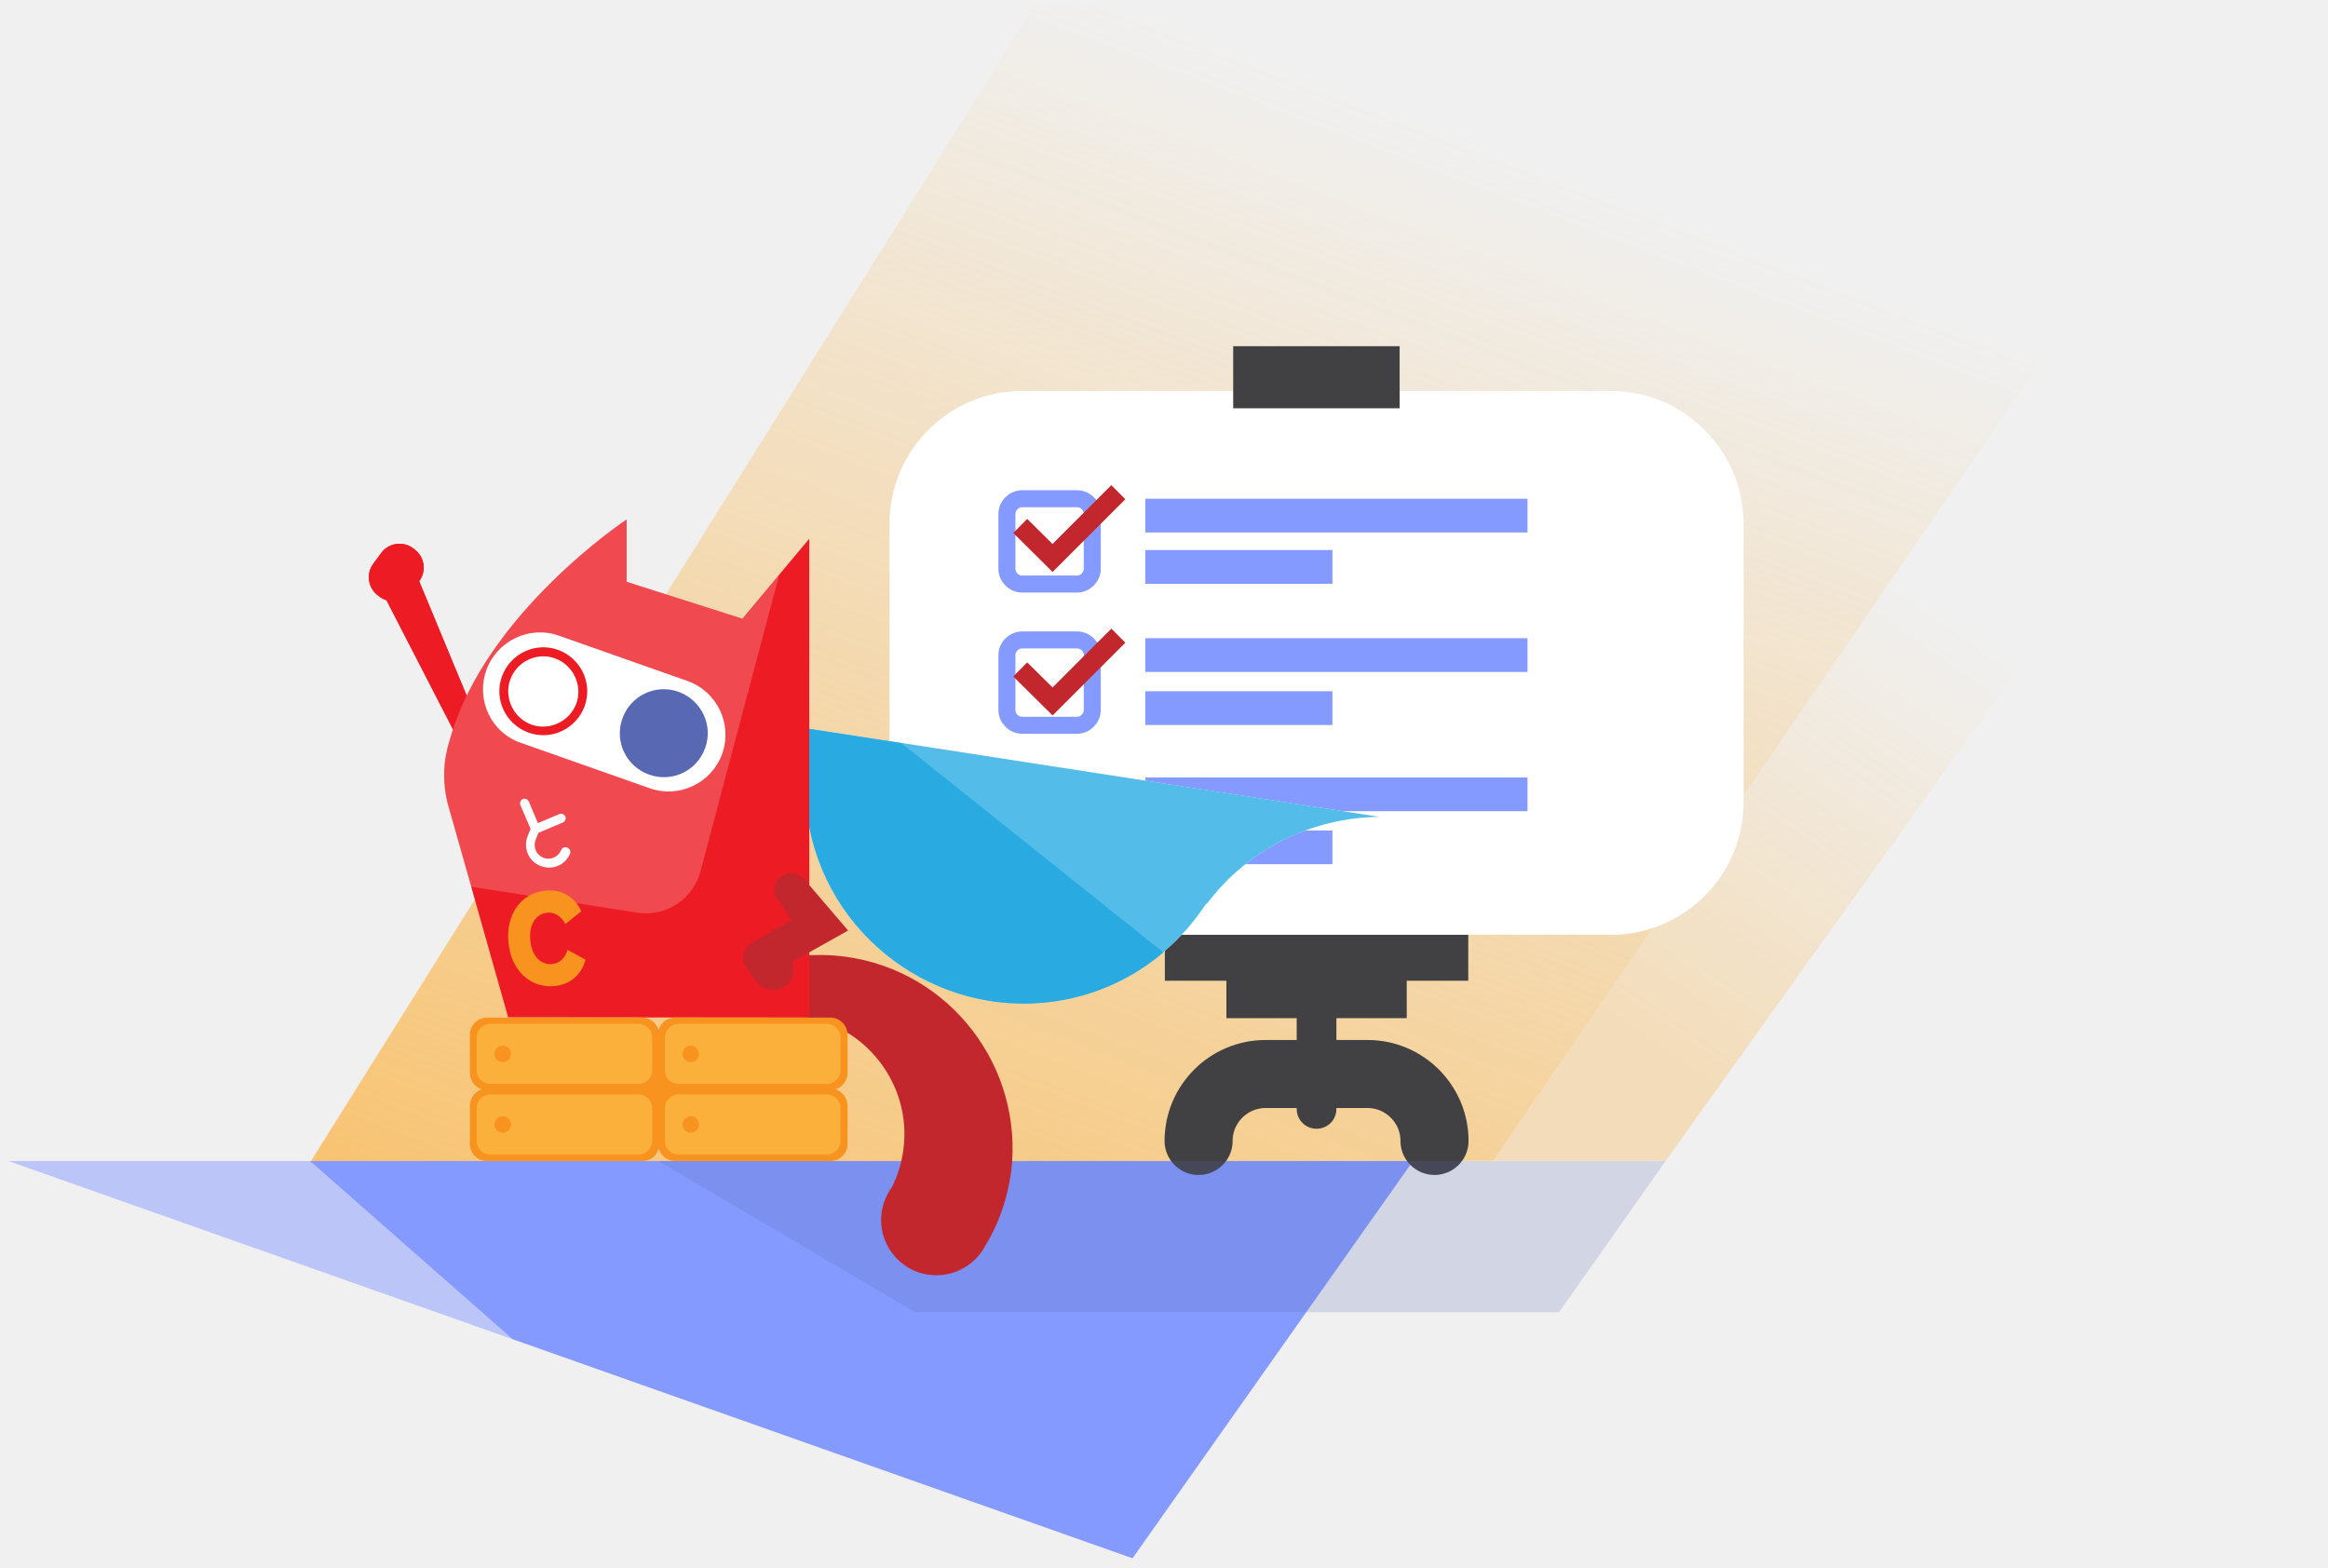
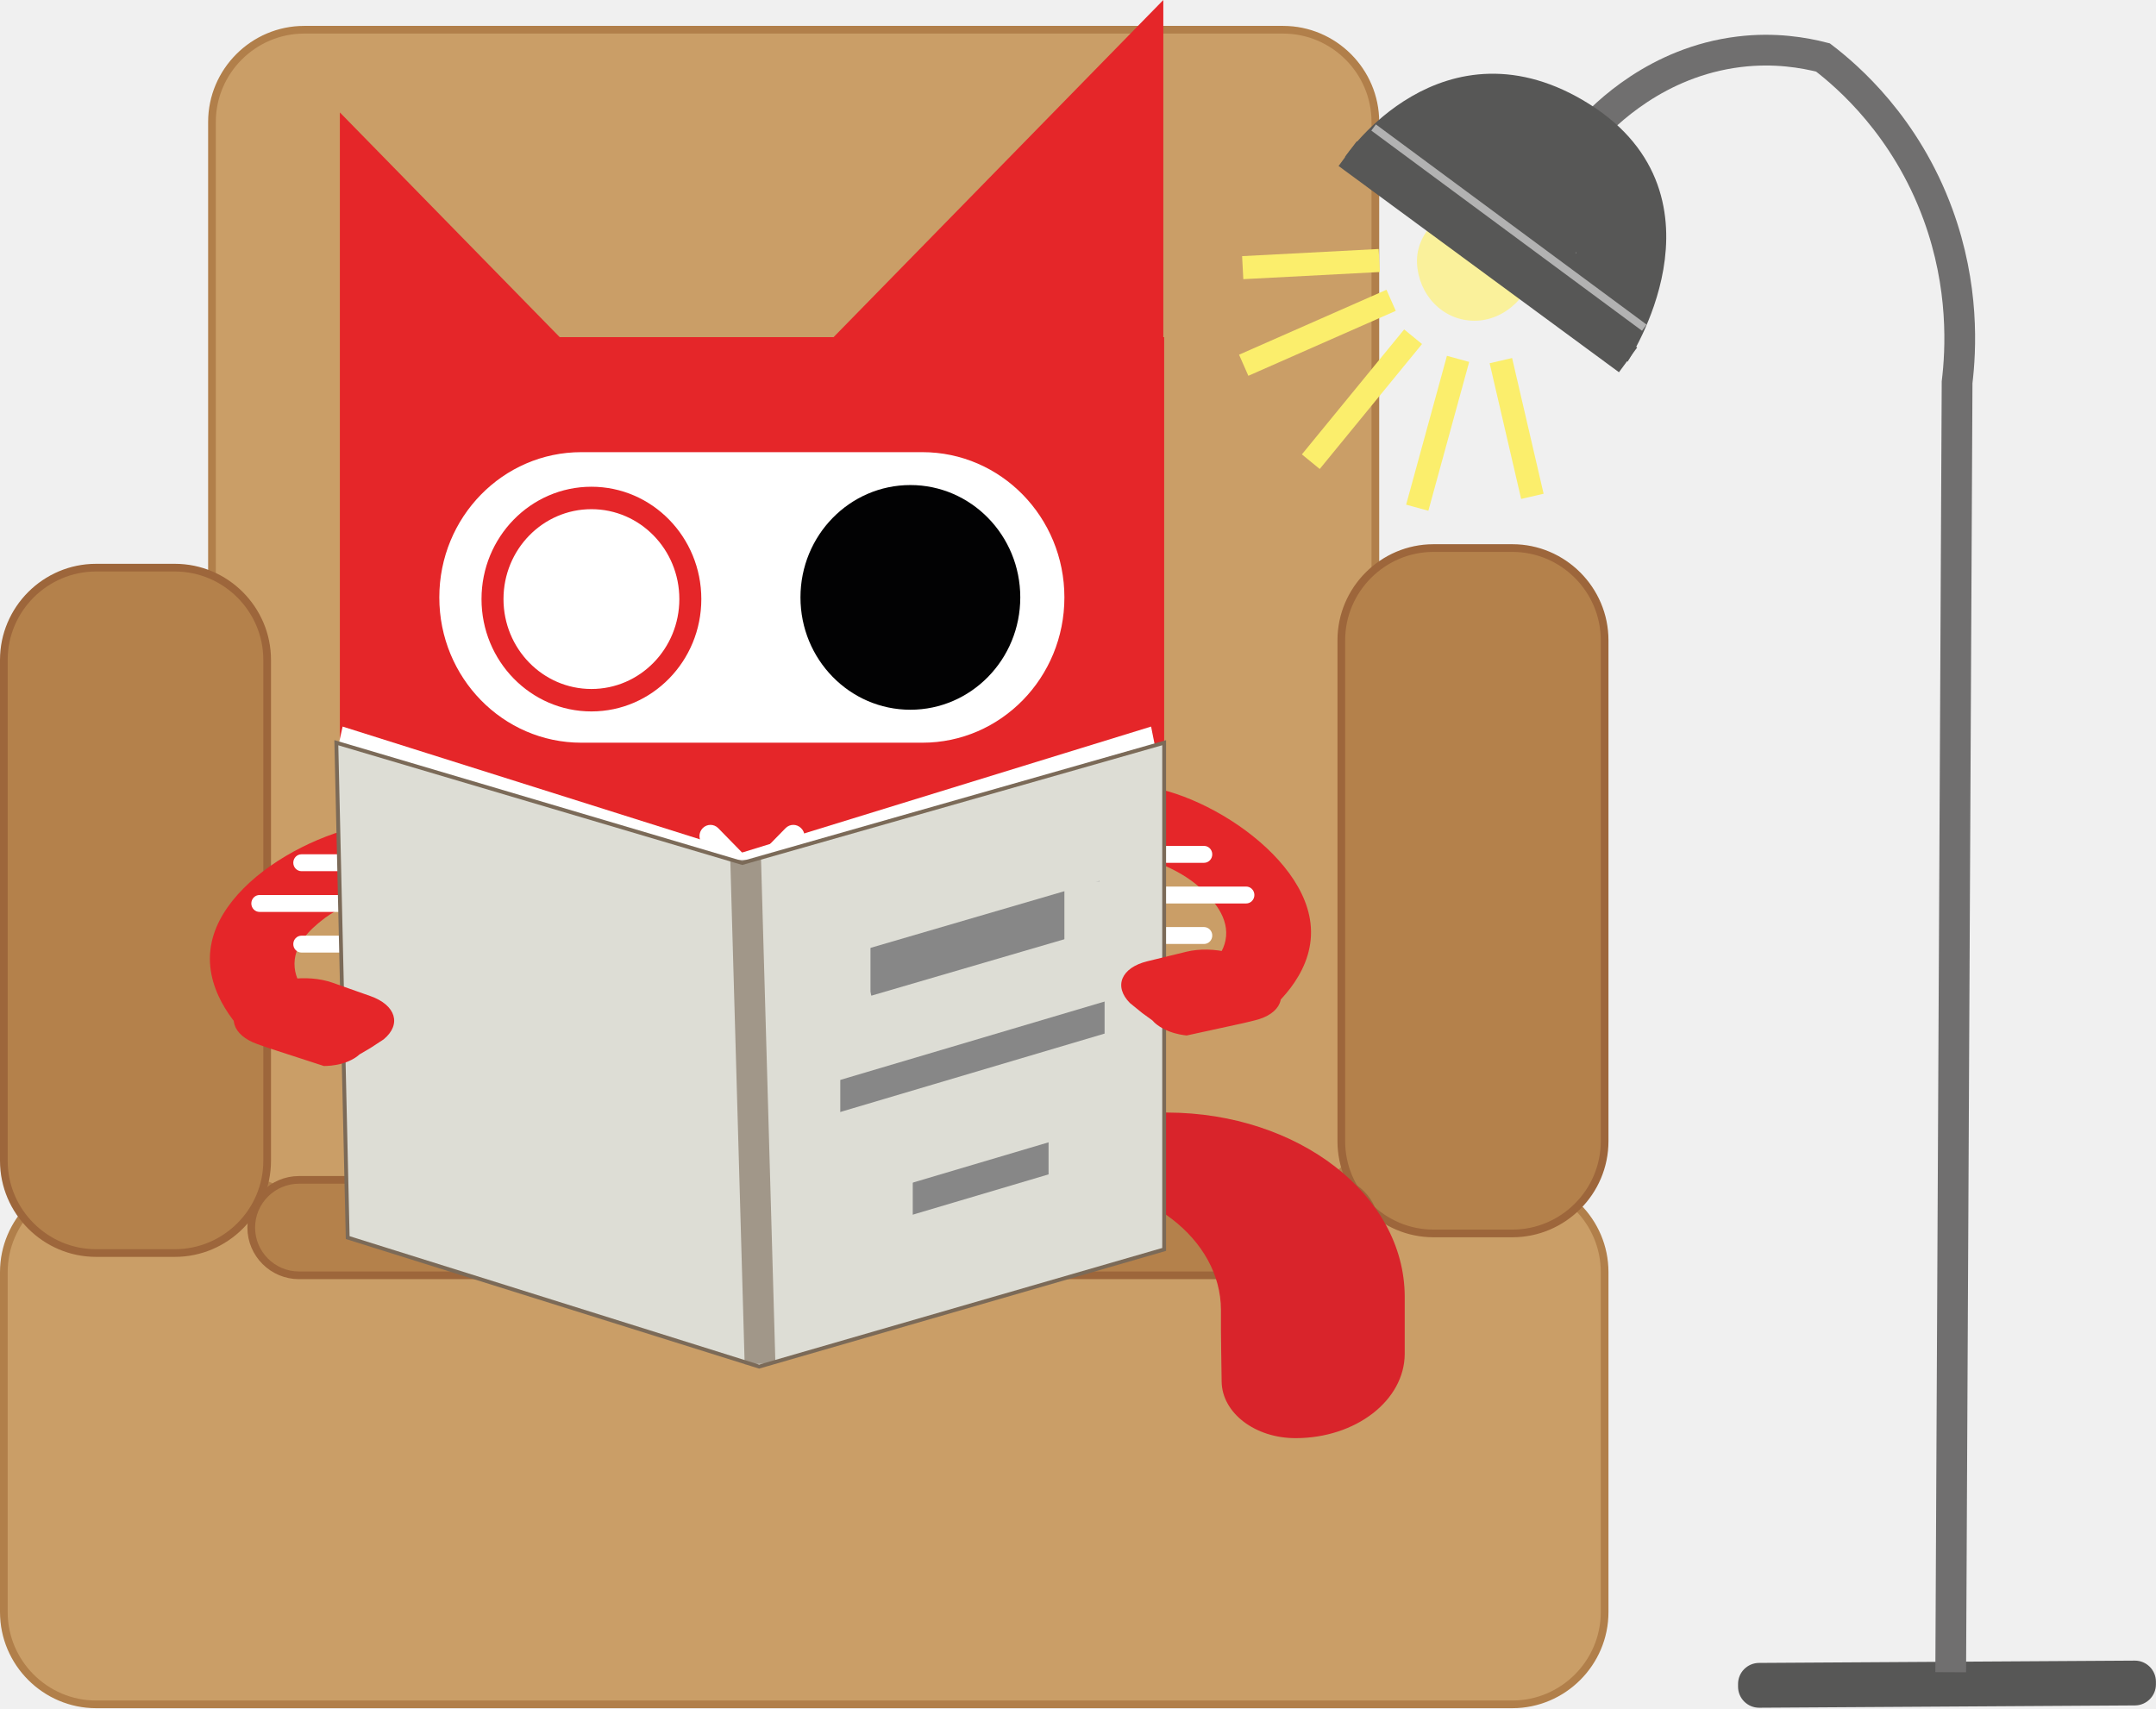
- <svg xmlns="http://www.w3.org/2000/svg" version="1.1" id="Réteg_1" x="0px" y="0px" viewBox="0 0 821 553" style="enable-background:new 0 0 821 553;" xml:space="preserve">
+ <svg xmlns="http://www.w3.org/2000/svg" version="1.1" x="0px" y="0px" viewBox="0 0 280.52 222.29" style="enable-background:new 0 0 280.52 222.29;" xml:space="preserve">
  <style type="text/css">
- 	.st0{fill:url(#SVGID_1_);}
- 	.st1{opacity:0.3;fill:url(#SVGID_2_);}
- 	.st2{fill:#859AFF;}
- 	.st3{opacity:0.5;fill:#859AFF;}
- 	.st4{fill:#414042;}
- 	.st5{fill:#FFFFFF;}
- 	.st6{fill:none;stroke:#414042;stroke-width:24;stroke-linecap:round;stroke-miterlimit:10;}
- 	.st7{fill:none;stroke:#859AFF;stroke-width:6;stroke-miterlimit:10;}
- 	.st8{fill:none;stroke:#C1272D;stroke-width:7;stroke-miterlimit:10;}
- 	.st9{opacity:0.2;fill:#5968B2;}
- 	.st10{opacity:0.8;fill:#29ABE2;}
- 	.st11{fill:#29ABE2;}
- 	.st12{fill:#C1272D;}
- 	.st13{fill:#ED1C24;}
- 	.st14{opacity:0.2;fill:#FFFFFF;}
- 	.st15{fill:#5968B2;}
- 	.st16{fill:#F7931E;}
- 	.st17{fill:#FBB03B;}
+ 	.st0{fill:#CA9E67;stroke:#B17F4A;stroke-miterlimit:10;}
+ 	.st1{fill:#B4814B;stroke:#9D663B;stroke-miterlimit:10;}
+ 	.st2{fill:#E52629;}
+ 	.st3{fill:#FFFFFF;}
+ 	.st4{fill:#020203;}
+ 	.st5{display:none;fill:#E52629;}
+ 	.st6{fill:#D9242B;}
+ 	.st7{fill:#9D9D9C;stroke:#878787;stroke-miterlimit:10;}
+ 	.st8{fill:#575756;stroke:#575756;stroke-miterlimit:10;}
+ 	.st9{fill:none;stroke:#706F6F;stroke-width:4;stroke-miterlimit:10;}
+ 	.st10{fill:none;stroke:#575756;stroke-width:4;stroke-miterlimit:10;}
+ 	.st11{fill:#FAF19B;}
+ 	.st12{fill:#575756;}
+ 	.st13{fill:none;stroke:#B2B2B2;stroke-miterlimit:10;}
+ 	.st14{fill:none;stroke:#FBEE6C;stroke-width:3;stroke-miterlimit:10;}
+ 	.st15{fill:#DDDDD5;stroke:#7B6A58;stroke-width:0.5;stroke-miterlimit:10;}
+ 	.st16{opacity:0.61;fill:#DDDDD5;stroke:#7B6A58;stroke-width:4;stroke-miterlimit:10;}
+ 	.st17{fill:#DDDDD5;stroke:#878787;stroke-width:6;stroke-miterlimit:10;}
+ 	.st18{fill:#DDDDD5;stroke:#878787;stroke-width:4;stroke-miterlimit:10;}
+ 	.st19{fill:#DDDDD5;}
</style>
-   <g>
-     <linearGradient id="SVGID_1_" gradientUnits="userSpaceOnUse" x1="268.859" y1="698.64" x2="517.902" y2="48.4">
-       <stop offset="0" style="stop-color:#FBB03B" />
-       <stop offset="1" style="stop-color:#FBB03B;stop-opacity:0" />
-     </linearGradient>
-     <polygon class="st0" points="364.9,1.9 805.8,1.9 526.6,409.4 109.3,410.1  " />
-     <linearGradient id="SVGID_2_" gradientUnits="userSpaceOnUse" x1="585.961" y1="370.161" x2="690.37" y2="219.349">
-       <stop offset="0" style="stop-color:#FBB03B" />
-       <stop offset="1" style="stop-color:#FBB03B;stop-opacity:0" />
-     </linearGradient>
-     <polygon class="st1" points="526.6,409.4 587.4,409.4 743.3,191.8 675.7,191.8  " />
+   <g id="Layer_1">
+     <path class="st0" d="M196.78,221.79H12.5c-6.6,0-12-5.4-12-12v-44.25c0-6.6,5.4-12,12-12h184.28c6.6,0,12,5.4,12,12v44.25   C208.78,216.39,203.38,221.79,196.78,221.79z" />
+     <path class="st0" d="M166.95,3.87H39.58c-6.6,0-12,5.4-12,12v127.37c0,6.6,5.4,12,12,12h127.37c6.6,0,12-5.4,12-12V15.87   C178.95,9.27,173.55,3.87,166.95,3.87z" />
+     <g id="Layer_6">
+ 	</g>
+     <path class="st1" d="M196.78,160.51h-10.26c-6.6,0-12-5.4-12-12V83.32c0-6.6,5.4-12,12-12h10.26c6.6,0,12,5.4,12,12v65.19   C208.78,155.11,203.38,160.51,196.78,160.51z" />
+     <path class="st1" d="M22.76,163.06H12.5c-6.6,0-12-5.4-12-12V85.87c0-6.6,5.4-12,12-12h10.26c6.6,0,12,5.4,12,12v65.19   C34.76,157.66,29.36,163.06,22.76,163.06z" />
+     <path class="st1" d="M172.74,165.96H38.9c-3.42,0-6.21-2.79-6.21-6.21v0c0-3.42,2.79-6.21,6.21-6.21h133.83   c3.42,0,6.21,2.79,6.21,6.21v0C178.95,163.16,176.15,165.96,172.74,165.96z" />
  </g>
-   <g>
-     <polygon class="st2" points="109.3,409.5 180.7,472.3 399.4,549.6 498.3,409.5  " />
-     <polygon class="st3" points="109.3,409.5 67.5,409.5 3,409.5 180.7,472.3  " />
+   <g id="Layer_3">
+     <path id="_x37_67b7d03-dfb2-4db1-ab35-156fbd388159" class="st2" d="M54.73,107.49c-7.36-2.55-24.95,4.97-27.18,15.08   c-1.31,5.91,3.07,10.78,4.95,12.63l8.18-4.08l1.15-0.16c-0.84-0.58-3.23-2.37-3.49-5.04c-0.3-3.02,2.3-5.15,3.43-6.07   c5.94-4.86,16.54-4.25,17.9-4.16C59.2,109.78,56.46,108.09,54.73,107.49z" />
+     <path id="_x37_67b7d03-dfb2-4db1-ab35-156fbd388159_1_" class="st2" d="M139.24,110.07c1.37,0.04,11.97,0.49,17.4,5.92   c1.03,1.03,3.41,3.41,2.81,6.39c-0.53,2.63-3.08,4.17-3.98,4.67l1.13,0.28l7.73,4.87c2.05-1.65,6.89-6.06,6.18-12.07   c-1.21-10.28-17.96-19.51-25.54-17.71C143.2,102.84,140.3,104.25,139.24,110.07z" />
  </g>
-   <g>
-     <rect x="410.8" y="329.5" class="st4" width="107" height="16.4" />
-     <rect x="432.5" y="342.7" class="st4" width="63.6" height="16.4" />
-     <path class="st4" d="M464.3,336.7L464.3,336.7c-3.9,0-7,3.1-7,7v47.4c0,3.9,3.1,7,7,7h0c3.9,0,7-3.1,7-7v-47.4   C471.3,339.8,468.2,336.7,464.3,336.7z" />
+   <g id="Layer_2">
+     <path class="st2" d="M151.36,43.87V0l-42.9,43.87H72.82l-28.6-29.24v95.05c0,24.23,19.21,43.87,42.9,43.87h64.35V43.87H151.36z" />
+     <path class="st3" d="M75.64,58.84h44.37c10.21,0,18.48,8.46,18.48,18.9v0.01c0,10.44-8.27,18.9-18.48,18.9H75.64   c-10.21,0-18.48-8.46-18.48-18.9v-0.01C57.16,67.3,65.43,58.84,75.64,58.84z" />
+     <ellipse class="st4" cx="118.45" cy="77.74" rx="14.3" ry="14.62" />
+     <path class="st2" d="M76.95,66.26c6.32,0,11.44,5.24,11.44,11.7c0,6.46-5.12,11.7-11.44,11.7c-6.32,0-11.44-5.24-11.44-11.7   C65.51,71.5,70.63,66.26,76.95,66.26 M76.95,63.34c-7.9,0-14.3,6.55-14.3,14.62s6.4,14.62,14.3,14.62s14.3-6.55,14.3-14.62   S84.85,63.34,76.95,63.34z" />
+     <path class="st3" d="M104.23,107.77c-0.56-0.57-1.46-0.57-2.02,0c0,0,0,0,0,0l-4.38,4.48l-4.38-4.48c-0.56-0.57-1.46-0.57-2.02,0   s-0.56,1.5,0,2.07l5,5.12v9.94c0,0.81,0.64,1.46,1.43,1.46s1.43-0.65,1.43-1.46v-9.94l5-5.12   C104.83,109.25,104.81,108.32,104.23,107.77C104.23,107.77,104.23,107.77,104.23,107.77z" />
+     <path class="st3" d="M39.23,113.37h28.98c0.59,0,1.07-0.49,1.07-1.1c0-0.61-0.48-1.1-1.07-1.1H39.23c-0.59,0-1.07,0.49-1.07,1.1   C38.16,112.88,38.64,113.37,39.23,113.37z" />
+     <path class="st3" d="M73.67,116.47H33.77c-0.59,0-1.07,0.49-1.07,1.1c0,0.61,0.48,1.1,1.07,1.1h39.91c0.59,0,1.07-0.49,1.07-1.1   C74.75,116.96,74.27,116.47,73.67,116.47z" />
+     <path class="st3" d="M68.21,121.76H39.23c-0.59,0-1.07,0.49-1.07,1.1s0.48,1.1,1.07,1.1h28.98c0.59,0,1.07-0.49,1.07-1.1   S68.8,121.76,68.21,121.76z" />
+     <path class="st3" d="M127.7,112.28h28.96c0.59,0,1.07-0.49,1.07-1.1s-0.48-1.1-1.07-1.1H127.7c-0.59,0-1.07,0.49-1.07,1.1   S127.1,112.28,127.7,112.28z" />
+     <path class="st3" d="M162.14,115.37h-39.91c-0.59,0-1.07,0.49-1.07,1.1s0.48,1.1,1.07,1.1h39.91c0.59,0,1.07-0.49,1.07-1.1   S162.73,115.37,162.14,115.37L162.14,115.37z" />
+     <path class="st3" d="M156.65,120.64H127.7c-0.59,0-1.07,0.49-1.07,1.1s0.48,1.1,1.07,1.1h28.96c0.59,0,1.07-0.49,1.07-1.1   S157.24,120.64,156.65,120.64z" />
+     <path class="st5" d="M204.08,72.83L204.08,72.83c-2.73-7.65-11.01-11.59-18.49-8.79c-7.48,2.79-11.33,11.26-8.6,18.91   c0.09,0.24,0.18,0.49,0.28,0.72c8.69,24.98-4.07,52.44-28.5,61.33c-9.04,3.29-18.85,3.67-28.1,1.08   c28.4,15.99,64.1,5.4,79.73-23.64C208.58,107.23,209.93,89.14,204.08,72.83z" />
+   </g>
+   <g id="Layer_7">
+     <path class="st6" d="M151.89,144.78h-25.96c-1.54,0.97-3.13,1.9-4.75,2.81c-0.55,0.49-1.15,0.97-1.81,1.44   c-2.25,1.61-4.51,3.21-6.84,4.75h24.81c11.87,0.03,21.48,7.47,21.52,16.66v2.61c0,1.39,0.05,3.56,0.09,6.75   c0.06,4.08,4.35,7.35,9.61,7.35c7.83,0,14.18-4.9,14.21-10.96v-7.49C182.72,155.5,168.92,144.82,151.89,144.78z" />
+   </g>
+   <g id="Layer_10">
+     <line class="st7" x1="107.22" y1="115.84" x2="107.22" y2="112.13" />
+     <path class="st8" d="M228.89,221.73l48.9-0.3c1.23-0.01,2.23-1.02,2.22-2.25l0-0.36c-0.01-1.23-1.02-2.23-2.25-2.22l-48.9,0.3   c-1.23,0.01-2.23,1.02-2.22,2.25l0,0.36C226.65,220.74,227.66,221.74,228.89,221.73z" />
+     <path class="st9" d="M206.69,17.22c2.12-2.34,8.88-9.17,19.58-10.48c4.62-0.57,8.48,0.11,10.92,0.74   c3.23,2.47,10.76,8.94,14.96,20.41c3.45,9.42,2.99,17.72,2.49,21.86c-0.28,55.95-0.55,111.91-0.83,167.86" />
+     <path class="st10" d="M176.65,21.55c0,0,11.65-17.28,29.08-6.31s4.37,30.72,4.37,30.72" />
    <g>
-       <path class="st5" d="M568.2,137.9H360.4c-25.7,0-46.7,21-46.7,46.7V283c0,25.7,21,46.7,46.7,46.7h207.8c25.7,0,46.7-21,46.7-46.7    v-98.5C614.8,158.9,593.8,137.9,568.2,137.9z" />
-     </g>
-     <path class="st6" d="M505.9,402.4c0-13-10.6-23.6-23.6-23.6h-36c-13,0-23.6,10.6-23.6,23.6" />
-     <rect x="434.9" y="122.1" class="st4" width="58.7" height="21.9" />
-   </g>
-   <path class="st7" d="M379.8,175.9h-19.3c-2.9,0-5.4,2.4-5.4,5.4v19.3c0,2.9,2.4,5.4,5.4,5.4h19.3c2.9,0,5.4-2.4,5.4-5.4v-19.3  C385.2,178.3,382.8,175.9,379.8,175.9z" />
-   <rect x="403.9" y="194" class="st2" width="66" height="11.9" />
-   <path class="st7" d="M379.8,225.7h-19.3c-2.9,0-5.4,2.4-5.4,5.4v19.3c0,2.9,2.4,5.4,5.4,5.4h19.3c2.9,0,5.4-2.4,5.4-5.4V231  C385.2,228.1,382.8,225.7,379.8,225.7z" />
-   <rect x="403.9" y="225.1" class="st2" width="134.8" height="11.9" />
-   <rect x="403.9" y="175.9" class="st2" width="134.8" height="11.9" />
-   <rect x="403.9" y="243.8" class="st2" width="66" height="11.9" />
-   <path class="st7" d="M379.8,274.8h-19.3c-2.9,0-5.4,2.4-5.4,5.4v19.3c0,2.9,2.4,5.4,5.4,5.4h19.3c2.9,0,5.4-2.4,5.4-5.4v-19.3  C385.2,277.2,382.8,274.8,379.8,274.8z" />
-   <rect x="403.9" y="274.2" class="st2" width="134.8" height="11.9" />
-   <rect x="403.9" y="292.9" class="st2" width="66" height="11.9" />
-   <polyline class="st8" points="359.8,185.5 371.2,196.8 394.4,173.6 " />
-   <polyline class="st8" points="359.8,236.1 371.2,247.4 394.4,224.2 " />
-   <polyline class="st8" points="359.8,287.9 371.2,299.2 394.4,276 " />
-   <polygon class="st9" points="232.2,409.5 322.7,462.8 549.8,462.8 587.4,409.5 " />
-   <g>
-     <path class="st5" d="M486.5,288.1c-23.2,0.2-46.1,10.9-61,30.8l0,0l-0.2-0.1c-11.7,17.9-30.7,31-53.4,34.3l0,0   c-41.9,6.1-81.1-23.2-87.1-65.1l-4.6-31.8L486.5,288.1z" />
-     <path class="st10" d="M486.5,288.1c-23.2,0.2-46.1,10.9-61,30.8l0,0l-0.2-0.1c-11.7,17.9-30.7,31-53.4,34.3l0,0   c-41.9,6.1-81.1-23.2-87.1-65.1l-4.6-31.8L486.5,288.1z" />
-     <path class="st11" d="M317.9,262.1l-37.7-5.8l4.6,31.8c6.1,41.9,45.3,71.1,87.1,65.1h0c14.7-2.1,27.8-8.3,38.4-17.3L317.9,262.1z" />
-     <g>
-       <path class="st12" d="M298,337.4c-10-1.3-19.9-0.4-29.4,2.6c-4.6,1.5-7.3,6.2-6.3,10.9c1,4.7,5.4,7.9,10.2,7.4    c3.3-0.3,6.6-0.3,9.9,0.1c22.9,3,39.2,24.1,36.2,47c-0.6,4.7-2,9.2-4.1,13.4c-1.9,2.6-3.2,5.7-3.6,9c-0.7,5.1,0.7,10.2,3.9,14.4    c3.2,4.1,7.7,6.8,12.9,7.4c8,1.1,15.9-3,19.7-10.1c3.4-5.6,5.9-11.5,7.5-17.7c0.7-2.8,1.3-5.6,1.7-8.5    C361.1,376.3,335,342.3,298,337.4z" />
-       <path class="st13" d="M261.8,218.2L221,205.2v-22c0,0-49.5,32.8-62.2,77.1c-0.8,2.5-1.4,5-1.8,7.6c0,0,0,0,0,0c0,0,0,0,0,0    c-0.7,5.4-0.4,10.9,1.1,16.3l21.1,74.6l106.2,0.1v-91.1v-37.1V190L261.8,218.2z" />
      <g>
-         <path class="st13" d="M131.6,198.9l2.8-3.8c2.6-3.6,7.6-4.4,11.2-1.8l0.5,0.4c3.6,2.6,4.4,7.6,1.8,11.2l-2.8,3.8     c-2.6,3.6-7.6,4.4-11.2,1.8l-0.5-0.4C129.8,207.5,129,202.4,131.6,198.9z" />
-       </g>
-       <polygon class="st13" points="174.6,269.5 147.5,204.2 134.7,208.6 165.7,268.8   " />
-       <g>
-         <path class="st13" d="M131.6,198.9l2.8-3.8c2.6-3.6,7.6-4.4,11.2-1.8l0.5,0.4c3.6,2.6,4.4,7.6,1.8,11.2l-2.8,3.8     c-2.6,3.6-7.6,4.4-11.2,1.8l-0.5-0.4C129.8,207.5,129,202.4,131.6,198.9z" />
-       </g>
-       <polygon class="st13" points="174.6,269.5 147.5,204.2 134.7,208.6 165.7,268.8   " />
-       <g>
-         <path class="st12" d="M276.4,334.8l2.1,2.9c2.3,3.2,1.6,7.8-1.6,10.1v0c-3.2,2.3-7.8,1.6-10.1-1.6l-2.1-2.9     c-2.3-3.2-1.6-7.8,1.6-10.1l0,0C269.5,330.8,274.1,331.5,276.4,334.8z" />
-       </g>
-       <path class="st12" d="M268.7,344.3c-2.3,0-4.5-1.2-5.7-3.3c-1.7-3.1-0.6-7.1,2.5-8.8l13.5-7.6l-4.3-6.8c-2.3-2.7-2.2-6.2,0.5-8.5    c2.7-2.3,6.3-1.8,8.6,1l15.3,17.9l-27.3,15.3C270.9,344,269.8,344.3,268.7,344.3z" />
-       <path class="st14" d="M247,307.4l27.8-104.7l-13,15.5L221,205.2v-22c0,0-49.5,32.8-62.2,77.1c-0.8,2.5-1.4,5-1.8,7.6c0,0,0,0,0,0    c0,0,0,0,0,0c-0.7,5.4-0.4,10.9,1.1,16.3l7.8,28.5l58.9,9.2C234.8,323.4,244.4,317.2,247,307.4z" />
-       <path class="st5" d="M200,298.9c-0.8-0.3-1.8,0.1-2.1,0.9c-1,2.5-3.8,3.7-6.3,2.7c-2.5-1-3.7-3.8-2.7-6.3l1-2.5l8.6-3.6    c0.8-0.4,1.2-1.3,0.9-2.1c-0.4-0.8-1.3-1.2-2.1-0.9l-7.6,3.2l-3.2-7.6c-0.4-0.8-1.3-1.2-2.1-0.9c-0.8,0.4-1.2,1.3-0.9,2.1l3.6,8.4    c0,0,0,0,0,0l-1,2.6c-1.7,4.1,0.3,8.9,4.5,10.5c4.1,1.7,8.9-0.3,10.5-4.5C201.3,300.2,200.9,299.3,200,298.9z" />
-       <path class="st5" d="M183.7,262l45.4,16c10.4,3.7,21.9-1.8,25.6-12.2c3.7-10.4-1.8-21.9-12.2-25.6l-45.4-16    c-10.4-3.7-21.9,1.8-25.6,12.2C167.8,246.9,173.2,258.4,183.7,262" />
-       <path class="st15" d="M248.7,263.8c-2.9,8.1-11.7,12.3-19.8,9.4c-8.1-2.9-12.3-11.7-9.4-19.8c2.9-8.1,11.7-12.3,19.8-9.4    C247.3,246.9,251.6,255.7,248.7,263.8" />
-       <path class="st13" d="M195.7,232.2c6.4,2.3,9.8,9.4,7.6,15.8c-2.3,6.4-9.4,9.8-15.8,7.6c-6.4-2.3-9.8-9.4-7.6-15.8    C182.2,233.3,189.3,229.9,195.7,232.2 M196.8,229.2c-8.1-2.9-16.9,1.4-19.8,9.4c-2.9,8.1,1.4,16.9,9.4,19.8    c8.1,2.9,16.9-1.4,19.8-9.4C209.1,240.9,204.8,232.1,196.8,229.2" />
-       <g>
-         <path class="st16" d="M179.3,332.2c-0.9-9.8,4.6-17.4,13.2-18.1c5.5-0.5,10.1,2.1,12.5,7.3l-5.6,4.5c-1.7-3-3.9-4.2-6.3-4     c-3.9,0.3-6.6,3.9-6.1,9.7c0.5,5.7,3.8,8.8,7.7,8.4c2.4-0.2,4.4-1.7,5.5-5l6.3,3.5c-1.5,5.4-5.5,8.8-11.1,9.3     C186.9,348.5,180.1,342.1,179.3,332.2z" />
+         <path class="st11" d="M191.87,41.74c3.92,0,7.68-3.45,7.5-7.5c-0.18-4.06-3.3-7.5-7.5-7.5c-3.92,0-7.68,3.45-7.5,7.5     C184.55,38.3,187.66,41.74,191.87,41.74L191.87,41.74z" />
      </g>
    </g>
-   </g>
-   <g>
-     <path class="st16" d="M298.9,378.4V365c0-3.4-2.7-6.1-6.1-6.1h-54.7c-2.8,0-5.1,1.8-5.8,4.4c-0.8-2.5-3.1-4.4-5.8-4.4h-54.7   c-3.4,0-6.1,2.7-6.1,6.1v13.4c0,2.7,1.8,5,4.2,5.8c-2.4,0.8-4.2,3.1-4.2,5.8v13.4c0,3.4,2.7,6.1,6.1,6.1h54.7   c2.8,0,5.1-1.8,5.8-4.4c0.8,2.5,3.1,4.4,5.8,4.4h54.7c3.4,0,6.1-2.7,6.1-6.1V390c0-2.7-1.8-5-4.2-5.8   C297.1,383.4,298.9,381.1,298.9,378.4z" />
+     <line class="st10" x1="211.83" y1="46.83" x2="175.35" y2="19.99" />
    <g>
      <g>
-         <path class="st17" d="M291.6,361.1h-52.3c-2.7,0-4.8,2.2-4.8,4.8v11.6c0,2.7,2.2,4.8,4.8,4.8h52.3c2.7,0,4.8-2.2,4.8-4.8V366     C296.4,363.3,294.2,361.1,291.6,361.1z M243.6,374.6c-1.6,0-2.9-1.3-2.9-2.9c0-1.6,1.3-2.9,2.9-2.9c1.6,0,2.9,1.3,2.9,2.9     C246.5,373.4,245.2,374.6,243.6,374.6z" />
-         <path class="st17" d="M291.6,386h-52.3c-2.7,0-4.8,2.2-4.8,4.8v11.6c0,2.7,2.2,4.8,4.8,4.8h52.3c2.7,0,4.8-2.2,4.8-4.8v-11.6     C296.4,388.2,294.2,386,291.6,386z M243.6,399.5c-1.6,0-2.9-1.3-2.9-2.9c0-1.6,1.3-2.9,2.9-2.9c1.6,0,2.9,1.3,2.9,2.9     C246.5,398.3,245.2,399.5,243.6,399.5z" />
-       </g>
-       <g>
-         <path class="st17" d="M225.2,361.1h-52.3c-2.7,0-4.8,2.2-4.8,4.8v11.6c0,2.7,2.2,4.8,4.8,4.8h52.3c2.7,0,4.8-2.2,4.8-4.8V366     C230,363.3,227.9,361.1,225.2,361.1z M177.3,374.6c-1.6,0-2.9-1.3-2.9-2.9c0-1.6,1.3-2.9,2.9-2.9s2.9,1.3,2.9,2.9     C180.1,373.4,178.9,374.6,177.3,374.6z" />
-         <path class="st17" d="M225.2,386h-52.3c-2.7,0-4.8,2.2-4.8,4.8v11.6c0,2.7,2.2,4.8,4.8,4.8h52.3c2.7,0,4.8-2.2,4.8-4.8v-11.6     C230,388.2,227.9,386,225.2,386z M177.3,399.5c-1.6,0-2.9-1.3-2.9-2.9c0-1.6,1.3-2.9,2.9-2.9s2.9,1.3,2.9,2.9     C180.1,398.3,178.9,399.5,177.3,399.5z" />
+         <path class="st12" d="M204.58,24.96c2.76,3.75,3.12,8.39,3.2,12.9c0.04,2.39,3.47,3.53,4.66,1.26c1.65-3.13,2.19-6.54,2.41-10.04     c0.1-1.6,0.35-3.38-0.12-4.94c-0.45-1.49-1.48-2.77-2.39-4c-2.17-2.94-4.61-5.03-8.09-6.29c-3.28-1.19-6.84-1.87-10.33-1.91     c-3.48-0.04-6.93,0.66-10.1,2.11c-2.57,1.18-6.34,3.3-6.14,6.57c0.11,1.74,1.43,2.95,2.89,3.71c1.38,0.72,2.73,1.43,4.02,2.32     c2.32,1.6,4.41,3.48,6.58,5.27c2.6,2.15,5.3,4.21,8.38,5.62c1.76,0.81,3.3,1.54,4.71,2.91c1.36,1.32,2.6,2.76,3.7,4.3     c1.07,1.49,3.3,1.73,4.32,0c1.49-2.53,1.33-6.03,1.53-8.88c0.21-3.08,0.34-6.18,0.31-9.28c-0.02-2.94-0.92-5.35-3.44-7.02     c-2.15-1.42-4.87-1.99-7.34-2.53c-2.98-0.65-6.01-1.08-9.05-1.3c-2.8-0.2-5.84-0.42-8.6,0.29c-1.2,0.31-2.56,0.84-3.42,1.77     c-1.33,1.42-1,3.4,0.2,4.77c1.88,2.15,4.32,3.82,6.85,5.1c2.85,1.44,5.27,3.23,7.73,5.26c2.78,2.29,5.55,4.58,8.33,6.88     c1.49,1.23,3.53,0.77,4.18-1.1c1.01-2.91,0.86-6.03,0.17-8.99c-0.59-2.53-1.45-5.63-3.25-7.57c-1.8-1.94-4.46-2.72-7-3.08     c-3.02-0.43-6.06-0.61-9.11-0.72c-1.57-0.06-3.06,0.33-3.74,1.92c-0.68,1.6,0.11,3.2,1.2,4.38c1.87,2.04,4.7,3.01,7.06,4.35     c2.59,1.47,5.08,3.12,7.56,4.78c1.14,0.76,2.39,1.89,3.72,2.29c1.65,0.49,3.36-0.53,3.77-2.19c0.73-2.95-1.59-6.43-3.63-8.33     c-2.45-2.29-5.57-3.58-8.69-4.68c-1.27-0.45-2.74,0.51-3.08,1.75c-0.38,1.38,0.47,2.62,1.75,3.08c2.11,0.74,4.29,1.57,6.04,3     c0.75,0.62,1.42,1.34,1.92,2.17c0.23,0.38,0.42,0.76,0.56,1.17c0.08,0.24,0.1,0.53,0.2,0.75c0.15,0.33-0.05,0.16,0.01-0.01     c0.21-0.37,0.43-0.74,0.64-1.1c-0.05,0.06-0.09,0.12-0.14,0.17c0.37-0.21,0.74-0.43,1.1-0.64c-0.07,0.03-0.14,0.06-0.21,0.08     c0.44,0,0.89,0,1.33,0c-0.29-0.05-1.33-0.86-1.84-1.2c-0.77-0.51-1.53-1.02-2.3-1.52c-1.53-1.01-3.07-2.01-4.64-2.96     c-1.54-0.93-3.11-1.77-4.71-2.58c-0.65-0.33-1.3-0.66-1.91-1.06c-0.27-0.17-0.5-0.35-0.73-0.57c-0.14-0.13-0.28-0.27-0.4-0.42     c0.12,0.3,0.14,0.26,0.04-0.12c0,0.44,0,0.89,0,1.33c-0.01,0.02-0.02,0.05-0.03,0.07c-0.3,0.3-0.6,0.6-0.9,0.9     c-0.47,0.24-0.52,0.12,0.01,0.2c0.3,0.04,0.63,0.03,0.94,0.04c0.63,0.03,1.25,0.06,1.88,0.09c1.33,0.07,2.66,0.16,3.99,0.3     c1.7,0.18,3.84,0.34,5.26,1.41c0.68,0.51,0.99,1.29,1.28,2.06c0.42,1.1,0.79,2.22,1.09,3.36c0.58,2.28,0.72,4.52-0.06,6.76     c1.39-0.37,2.79-0.74,4.18-1.1c-3.9-3.22-7.74-6.56-11.76-9.64c-1.8-1.38-3.69-2.43-5.7-3.46c-0.97-0.5-1.94-1.02-2.81-1.69     c-0.48-0.37-0.94-0.8-1.38-1.21c-0.22-0.21-0.45-0.42-0.67-0.63c-0.39-0.48-0.45-0.42-0.19,0.18c-0.11,0.42-0.23,0.84-0.34,1.26     c-0.45,0.36-0.44,0.4,0.03,0.1c0.11-0.06,0.22-0.11,0.34-0.14c0.38-0.14,0.79-0.24,1.19-0.3c0.8-0.13,1.62-0.13,2.43-0.13     c1.88,0,3.77,0.09,5.65,0.27c3.65,0.35,7.59,0.94,11.02,2.28c0.95,0.37,2.03,0.91,2.32,1.95c0.21,0.78,0.1,1.68,0.09,2.48     c-0.01,1.06-0.03,2.12-0.06,3.18c-0.06,2.03-0.17,4.07-0.32,6.1c-0.07,0.97-0.16,1.95-0.25,2.92c-0.08,0.83-0.09,1.72-0.52,2.46     c1.44,0,2.88,0,4.32,0c-1.8-2.5-3.81-4.97-6.27-6.85c-2.15-1.64-4.8-2.41-7.08-3.86c-4.33-2.75-7.88-6.54-12.13-9.4     c-0.98-0.65-1.99-1.25-3.04-1.78c-0.12-0.06-1.3-0.69-1.31-0.68c-0.01,0.01,0.51,1.38,0.01,1.24c0,0,0.81-0.73,0.82-0.74     c2.06-1.57,4.55-2.49,7.07-2.95c2.8-0.51,5.76-0.29,8.52,0.32c2.58,0.56,5.41,1.28,7.38,3.14c1.05,1,1.9,2.17,2.73,3.36     c0.32,0.46,0.8,0.99,0.95,1.53c0.18,0.65,0.02,1.55-0.02,2.22c-0.15,3.01-0.38,6.11-1.8,8.82c1.55,0.42,3.11,0.84,4.66,1.26     c-0.09-5.32-0.63-11-3.88-15.42c-0.8-1.09-2.17-1.63-3.42-0.9C204.4,22.17,203.77,23.87,204.58,24.96L204.58,24.96z" />
      </g>
    </g>
+     <line class="st13" x1="213.94" y1="42.64" x2="178.72" y2="16.59" />
+     <line class="st14" x1="183.86" y1="43.82" x2="170.55" y2="60.08" />
+     <line class="st14" x1="189.71" y1="46.7" x2="184.4" y2="66.07" />
+     <line class="st14" x1="181" y1="39.08" x2="161.82" y2="47.53" />
+     <line class="st14" x1="179.46" y1="33.9" x2="161.69" y2="34.83" />
+     <line class="st14" x1="195.28" y1="46.93" x2="199.38" y2="64.59" />
+   </g>
+   <g id="Layer_9">
+     <polygon class="st3" points="44.58,94.55 96.54,110.95 149.77,94.55 150.32,97.31 98.89,114.13 43.81,98.01  " />
+   </g>
+   <g id="Layer_4">
+     <path class="st15" d="M43.76,96.65l52.82,15.65l54.89-15.65v65.94c-17.57,5.08-35.13,10.16-52.7,15.25   c-17.84-5.6-35.69-11.19-53.53-16.79C44.74,139.58,44.25,118.11,43.76,96.65z" />
+     <line class="st16" x1="97.02" y1="111.89" x2="98.89" y2="177.48" />
+     <line class="st17" x1="112.53" y1="126.69" x2="143.89" y2="117.52" />
+     <line class="st18" x1="108.01" y1="143.01" x2="144.96" y2="132.05" />
+     <line class="st18" x1="110.54" y1="158.42" x2="147.48" y2="147.46" />
+   </g>
+   <g id="Layer_8">
+     <rect x="102.88" y="120.64" class="st19" width="6.45" height="34.6" />
+     <rect x="138.49" y="114.7" class="st19" width="6.3" height="8.13" />
+     <rect x="108.38" y="122.1" class="st19" width="4.88" height="9.69" />
+     <rect x="109.33" y="151.9" class="st19" width="9.43" height="9.89" />
+     <rect x="136.43" y="145.23" class="st19" width="12.56" height="8.6" />
+     <rect x="143.72" y="129.83" class="st19" width="2.13" height="6.26" />
+   </g>
+   <g id="Layer_5">
+     <path id="_x33_1ee5fd4-49fa-4189-9013-f12865f7ae78" class="st2" d="M49.91,135.26c2.37-1.95,1.6-4.47-1.72-5.64l-4.93-1.74   c-3.32-1.16-7.93-0.53-10.31,1.41l-1.16,0.95c-2.37,1.95-1.6,4.47,1.72,5.64l1.4,0.49c2.41,0.78,4.82,1.57,7.23,2.35   c0.47,0,1.35-0.04,2.33-0.31c1.36-0.38,2.06-0.97,2.31-1.2c0.47-0.27,0.93-0.54,1.4-0.82C48.75,136.02,49.33,135.64,49.91,135.26z" />
+     <path id="_x33_1ee5fd4-49fa-4189-9013-f12865f7ae78_2_" class="st2" d="M148.62,131.83c0.44,0.32,0.87,0.63,1.31,0.95   c0.22,0.26,0.87,0.92,2.18,1.43c0.95,0.37,1.82,0.49,2.29,0.54c2.48-0.54,4.95-1.08,7.43-1.62l1.44-0.35   c3.42-0.83,4.43-3.27,2.27-5.44l-1.05-1.06c-2.17-2.17-6.7-3.26-10.12-2.43l-5.08,1.24c-3.42,0.83-4.43,3.27-2.27,5.44   C147.55,130.96,148.09,131.39,148.62,131.83z" />
  </g>
</svg>
